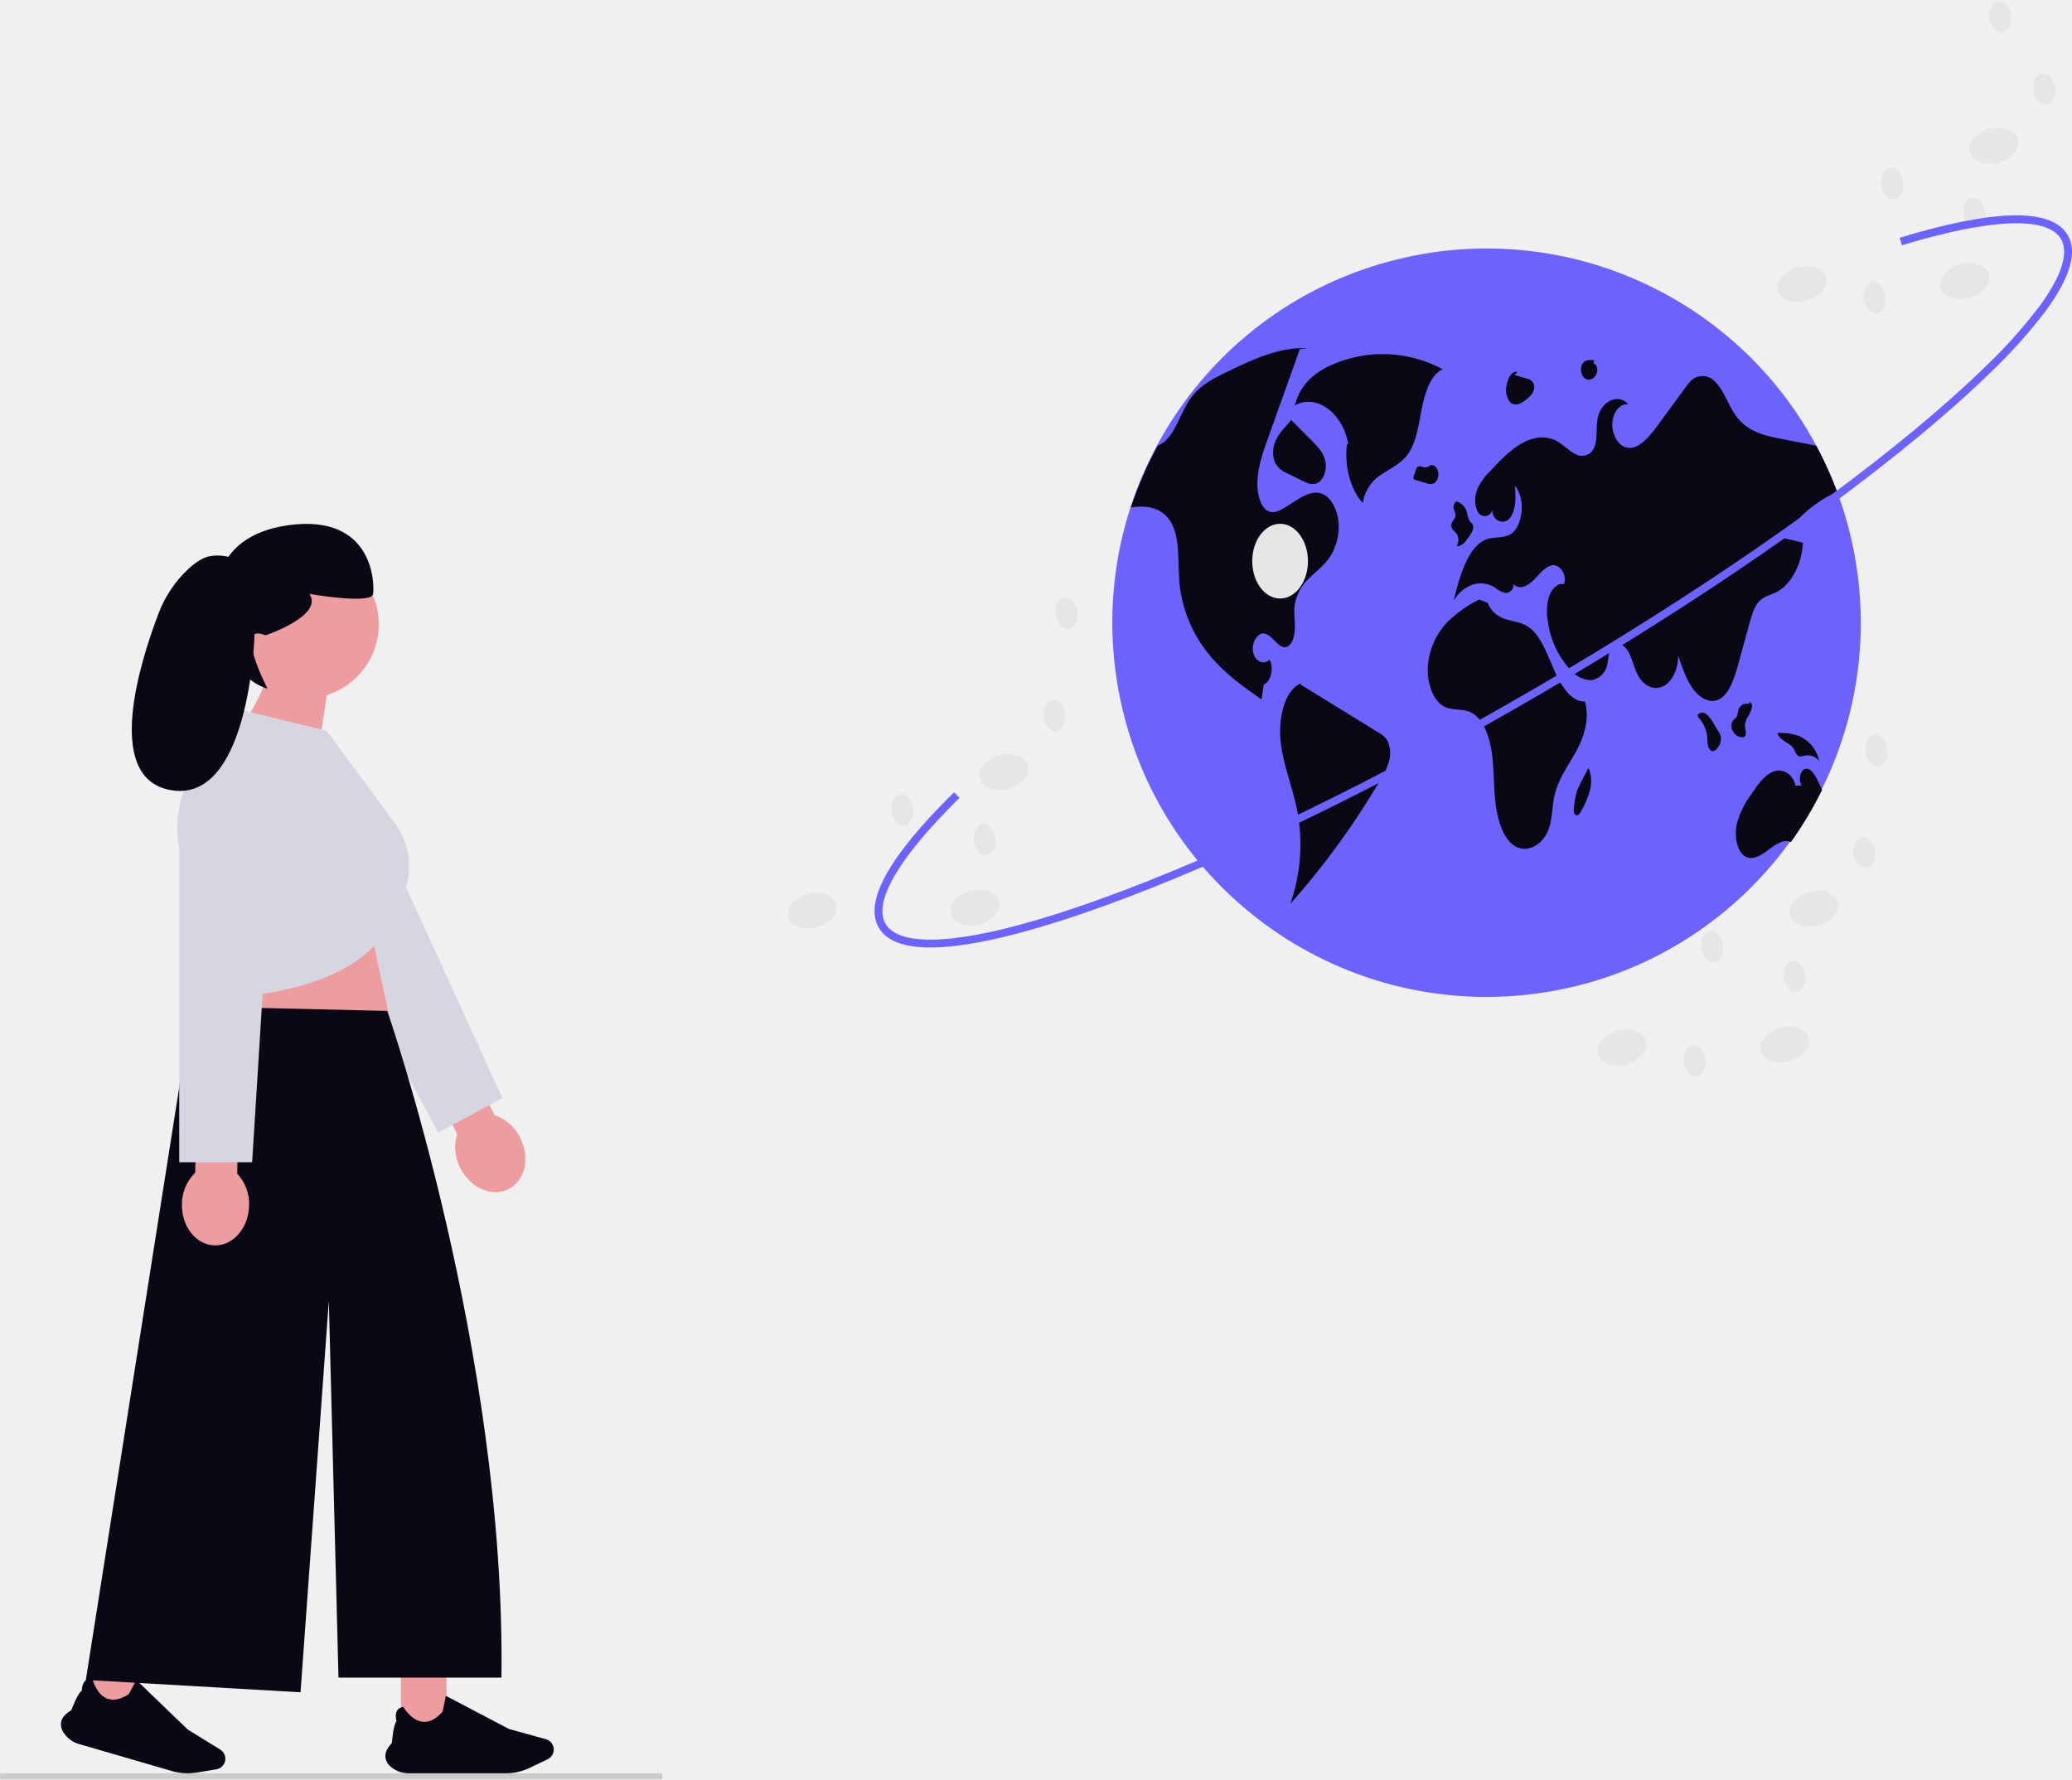
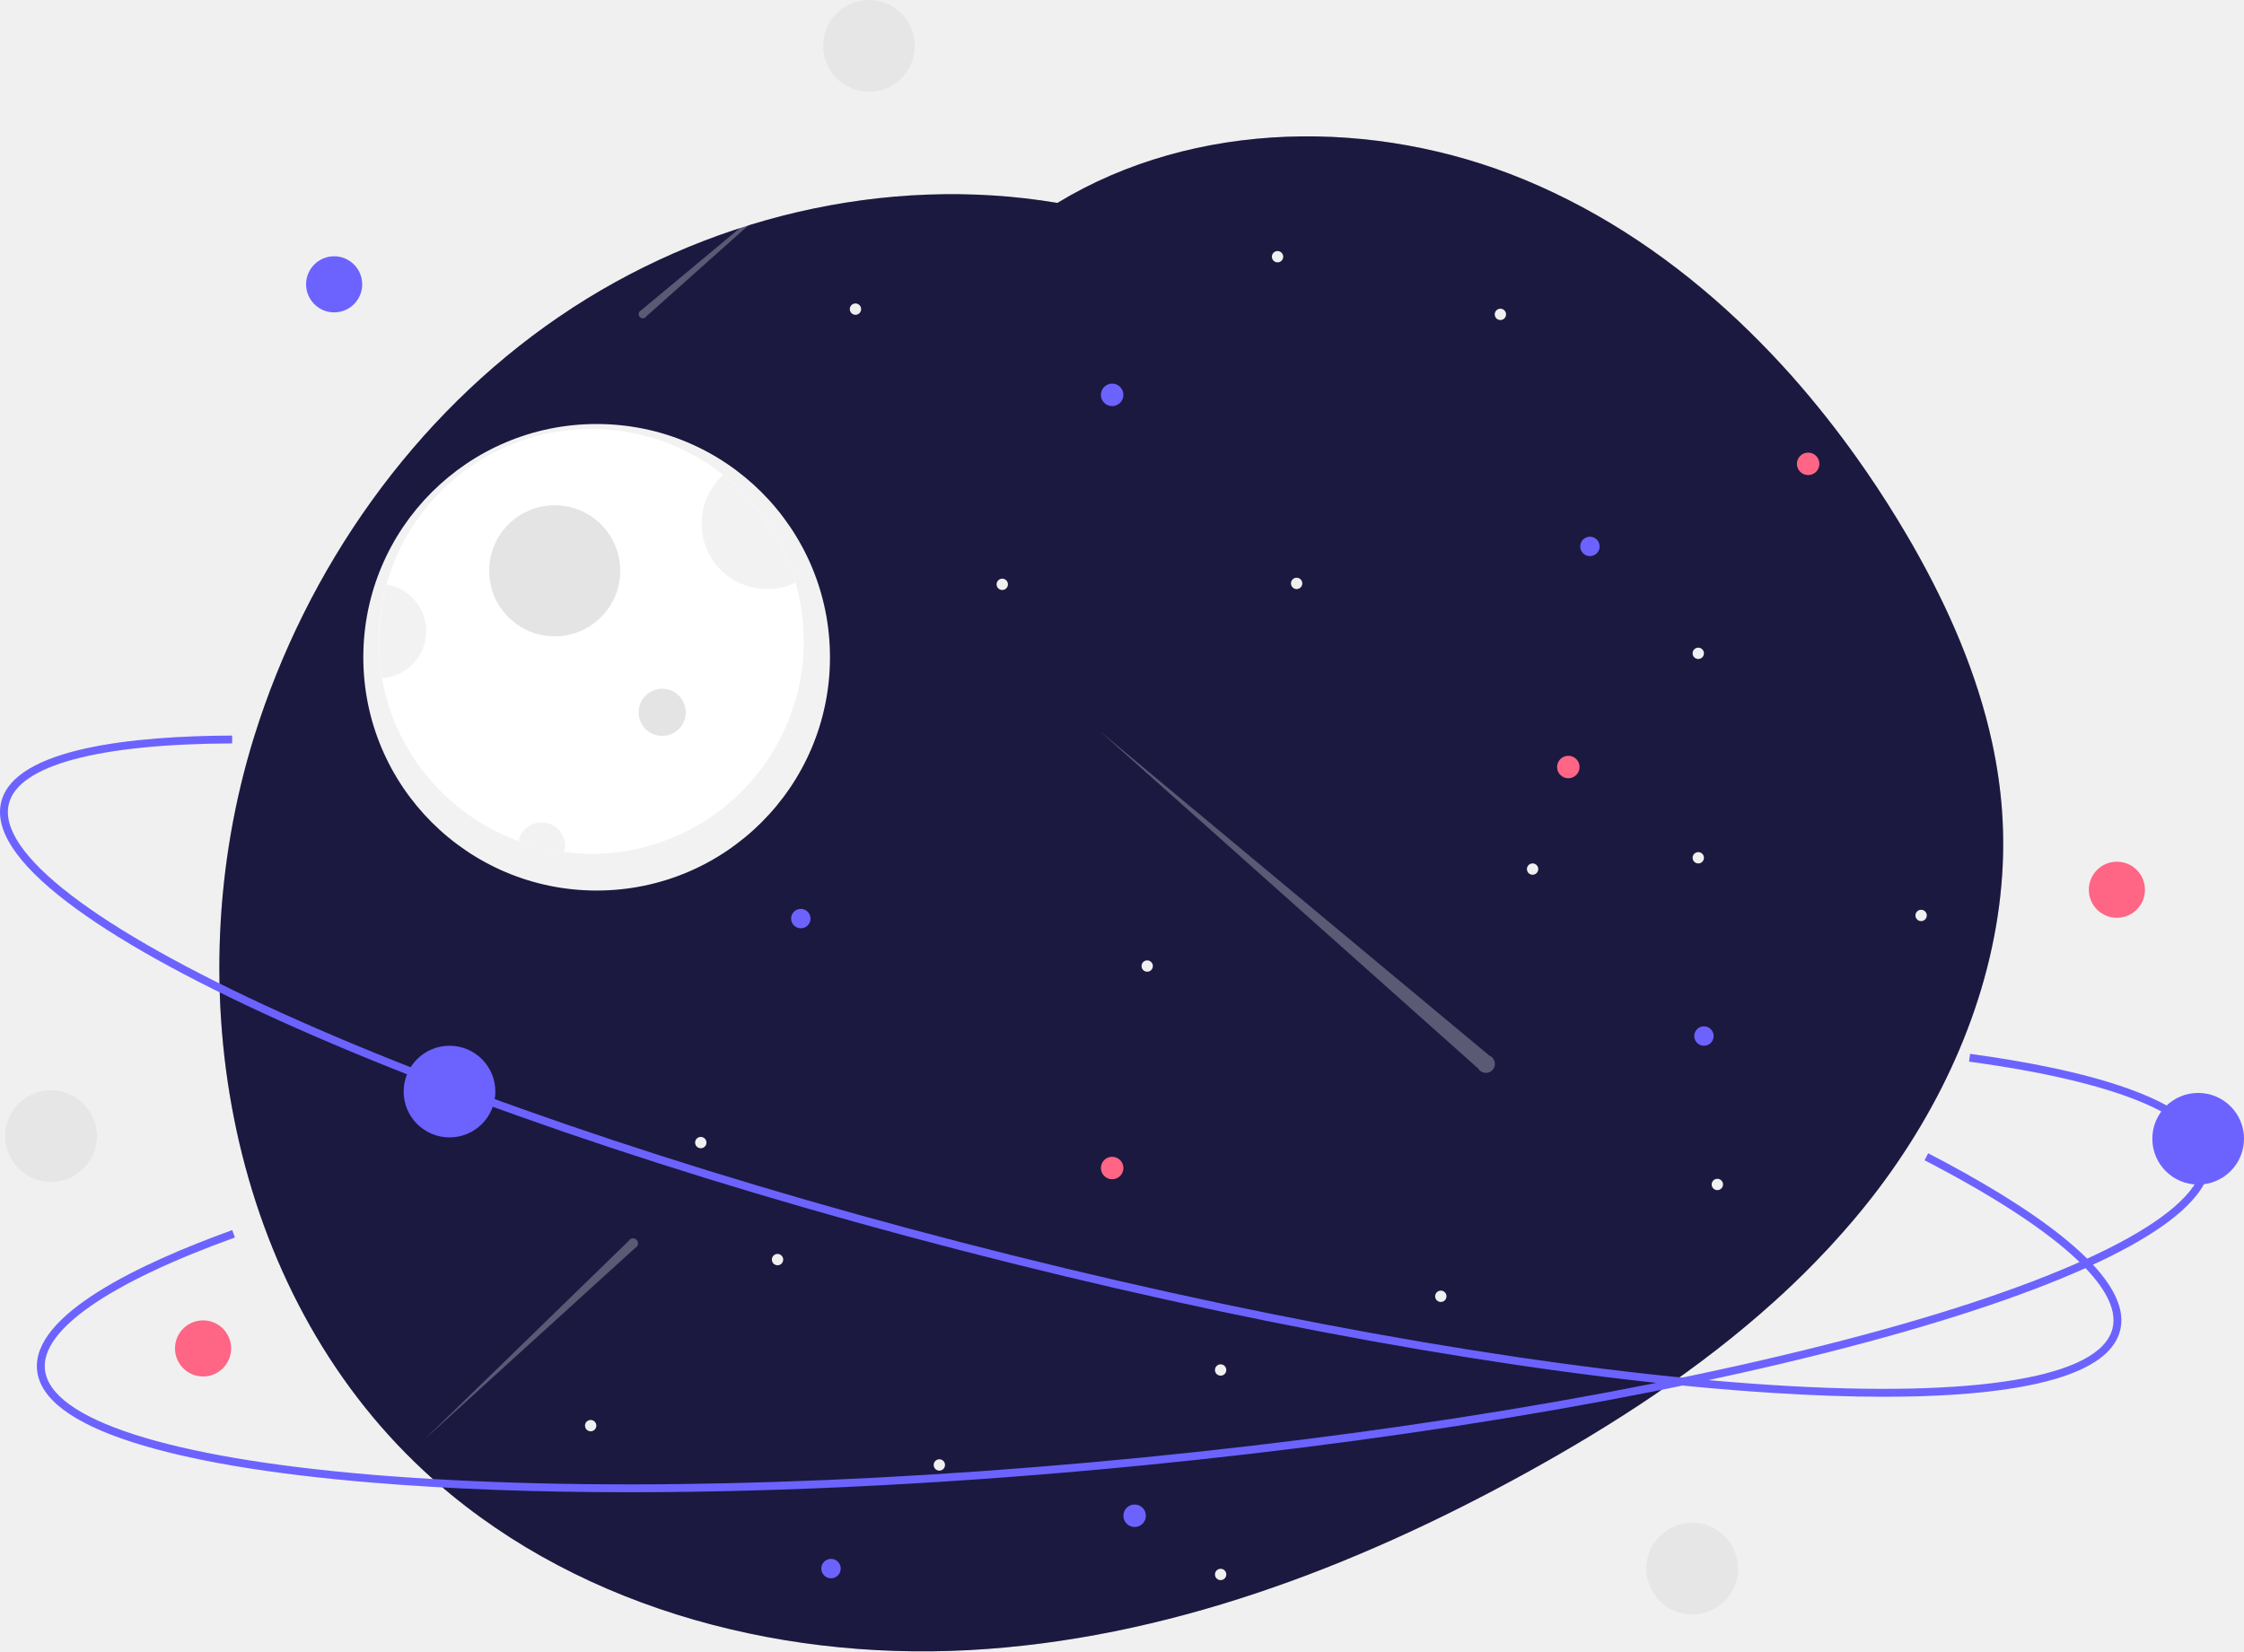
- <svg xmlns="http://www.w3.org/2000/svg" width="960" height="824.51" viewBox="0 0 960 824.51" role="img" artist="Katerina Limpitsouni" source="https://undraw.co/">
-   <g transform="translate(-524.182 -185.041)">
-     <path d="M996.922,438.715a173.387,173.387,0,1,1-10.978-61.056c.378,1.018.747,2.036,1.106,3.064v.01q2.4,6.778,4.228,13.809a174.565,174.565,0,0,1,5.644,44.172Z" transform="translate(389.412 35.227)" fill="#6c63ff" />
-     <path d="M774.037,304.029a58.566,58.566,0,0,0-51.416-2.1c-7.189,3.129-14.759,8.741-17.157,18.876,9.7-5.724,22.255,3.32,24.751,17.829l-.583.161c-1.318,10.049,1.624,20.99,7.322,27.222a19.145,19.145,0,0,1,9.19-13.629c4.186-2.752,8.817-4.751,12.012-9.481,3.788-5.607,4.75-13.8,6.254-21.279S768.77,306.112,774.037,304.029Z" transform="translate(418.643 52.142)" fill="#090814" />
-     <path d="M746.7,390.982c-2.686,4.034-6.274,6.565-9.494,9.717a21.855,21.855,0,0,0-6.9,12.907c-.407,3.51.223,7.079.136,10.629s-1.27,7.545-3.685,8.427c-3.811,1.377-6.72-5.7-10.638-6.2-3.113-.388-5.916,4.509-5.014,8.757s5.14,6.129,7.574,3.355c2.2,3.695.65,10.4-2.657,11.53-.349,2.327-.7,4.645-1.038,6.972-8.359-5.848-16.806-11.792-23.914-20.355a61.786,61.786,0,0,1-14.081-33.282c-.921-9.843.446-21.1-4.073-28.675-3.617-6.061-9.824-7.4-15.41-7.021-1.018.068-2.046.184-3.064.31a172.645,172.645,0,0,1,12.5-28.608,12.245,12.245,0,0,0,3.132-1.949c5.2-4.412,7.506-13.344,11.724-19.521q.407-.6.844-1.164c4.316-5.634,10.1-8.534,15.681-11.23,12.364-6,25.087-12.083,38.14-11.249l-3.714.359q-6.5,18.212-13.014,36.424-.989,2.793-2,5.6c-2.463,6.9-5,14.255-4.626,21.984.223,4.577,1.813,9.465,4.839,11.036,2.822,1.455,5.906-.33,8.631-2.095,1.154-.737,2.3-1.474,3.452-2.221,4.141-2.667,8.728-5.4,13.1-3.617,4.005,1.629,6.963,7.07,7.525,12.937a25.862,25.862,0,0,1-3.956,16.244Z" transform="translate(393.688 52.099)" fill="#090814" />
-     <path d="M746.733,419.693l-36.281-22.339.205-.529c-7.519,2.864-10.641,16.23-9.4,27.161s5.456,20.7,7.585,31.352a83.219,83.219,0,0,1-3.138,43.667,357.612,357.612,0,0,0,42.01-57.888,30.971,30.971,0,0,0,3.8-8.426,13.4,13.4,0,0,0-.888-9.534,10.615,10.615,0,0,0-3.894-3.465Z" transform="translate(416.282 104.886)" fill="#090814" />
-     <path d="M700.123,326.418a13.373,13.373,0,0,0-.613,9.725,10.78,10.78,0,0,0,6.023,5.578l6.682,3.312c2.223,1.1,4.619,2.215,6.885,1.308,2.733-1.093,4.629-5.379,4.138-9.357-.522-4.233-3.19-7.145-5.658-9.625L707.22,316.948l-1.946,2.384a25.994,25.994,0,0,0-5.15,7.085Z" transform="translate(415.161 62.691)" fill="#090814" />
-     <path d="M906.421,378.708l9.019,2.124c-.524,10.153-5.557,19.55-12.306,22.954-2.812,1.416-5.945,1.939-8.272,4.587-2.1,2.405-3.171,6.148-4.151,9.727l-5.15,18.736c-1.842,6.73-4.209,14.207-9,16.631-4.112,2.085-8.815-.466-11.976-4.742s-5.091-10.027-6.963-15.632c.116,6.109-2.725,12.1-6.75,14.226s-8.941.2-11.637-4.538c-1.939-3.4-2.744-7.894-4.645-11.346s-5.886-5.431-7.962-2.192c-1.367,2.153-1.193,5.45-1.872,8.185a8.888,8.888,0,0,1-7.428,7.147,12.387,12.387,0,0,1-8.893-4.063,40.282,40.282,0,0,1-11.045-22.275,26.574,26.574,0,0,1,.31-12.18c1.193-3.772,4.073-6.681,6.934-5.964,1.881-3.976-1.833-9.251-5.178-8.786s-5.983,4.063-8.737,6.827-6.584,4.771-9.348,2.027a3.792,3.792,0,0,1-3.552,4.018q-.149.009-.3.007a13.749,13.749,0,0,1-5.014-2.657c-6.332-3.947-14.372-1.328-18.871,6.139,2.812-11.967,6.934-25.7,15.574-28.511,3.53-1.154,7.38-.2,10.716-2.2,5.906-3.539,7.1-16.912,2-22.43.65,5.217.524,11.307-2.23,14.876s-8.534,1.241-8.185-4.034a3.534,3.534,0,0,1-6.575,1.4c-1.833-2.793-1.677-7.36-.378-10.7a25.2,25.2,0,0,1,5.654-8.03c4.606-4.936,9.281-9.93,14.614-13.034s11.511-4.15,16.864-1.067c2.822,1.629,5.3,4.344,8.185,5.78a6.065,6.065,0,0,0,8.352-1.956h0q.049-.078.095-.158c2.143-3.763,1.135-9.348,1.93-14.052,1.425-8.311,9.736-12.2,14.343-6.711-3.443-.882-7,3.191-7.428,8.127s2.056,9.921,5.392,11.414c5.605,2.482,11.094-3.763,15.332-9.542q6.633-9.077,13.286-18.144a21.934,21.934,0,0,1,2.376-2.89,7.645,7.645,0,0,1,10.444-.213c4.48,3.656,6.585,11.152,10.26,16.311,5.333,7.5,13.315,9.319,20.743,10.774q8.306,1.615,16.622,3.249a172.2,172.2,0,0,1,9.649,21.306A58.4,58.4,0,0,0,906.421,378.708Z" transform="translate(444.089 55.657)" fill="#090814" />
-     <path d="M879.149,432.5A173.859,173.859,0,0,1,864.7,456.674c-3.491-1.493-7.244,1.173-10.512,3.675-3.414,2.618-7.516,5.169-11.016,2.783-3.578-2.444-4.732-9.28-3.6-14.7a39.17,39.17,0,0,1,6.711-13.809c2.909-4.345,6.022-8.854,10.066-10.541s9.261.7,10.444,6.459l2.87-.1c-1.61-2.211-.766-6.788,1.4-7.593,2.492-.941,4.655,2.482,6.129,5.508C877.85,429.724,878.519,431.1,879.149,432.5Z" transform="translate(489.263 118.548)" fill="#090814" />
-     <path d="M818.552,418.646c-6.17.388-11.057-7.207-14.3-14.68s-6.211-16.017-11.778-19.821c-3.181-2.173-6.808-2.471-10.258-3.525a12.7,12.7,0,0,1-8.711-7.67l-3.914-1.581a58.781,58.781,0,0,0-14.86,10.6,33.211,33.211,0,0,0-8.854,19.358c-.748,7.834,2.013,16.569,7.172,19.512,4.076,2.325,8.822.86,12.95,2.988,5.159,2.66,8.221,10.386,9.381,18.014s.865,15.556,1.695,23.271,3.115,15.743,7.846,19.7c5.92,4.948,14.607.836,17.263-8.17,1.3-4.418,1.258-9.4,2.233-13.988,1.716-8.076,6.346-14.067,10.019-20.692S820.994,426.334,818.552,418.646Z" transform="translate(439.923 91.439)" fill="#090814" />
-     <path d="M753.815,355.014a16.46,16.46,0,0,1,1.607,1.706,5.6,5.6,0,0,1-.1,5.787,5.384,5.384,0,0,0,3.855-1.96,24.773,24.773,0,0,0,2.956-4.164,4.539,4.539,0,0,0,.871-3.632c-.292-.832-.981-1.187-1.464-1.812a12.319,12.319,0,0,1-1.352-3.927,7.083,7.083,0,0,0-5.133-5.41l.309.059a2.933,2.933,0,0,0-1.374,3.124c.187,1.21.965,2.215.888,3.449-.111,1.775-1.885,2.608-1.994,4.383a3.389,3.389,0,0,0,.93,2.4Z" transform="translate(443.692 75.714)" fill="#090814" />
-     <path d="M746.577,330.839l.027-.005a4.944,4.944,0,0,0,.527-.561Z" transform="translate(440.36 69.73)" fill="#6c63ff" />
-     <path d="M751.155,339a5.38,5.38,0,0,0,1.675-5.334c-.448-2.018-2.035-3.375-3.5-3a3.565,3.565,0,0,1-3.315.976c-.9-.233-1.9-.833-2.682-.151a4.061,4.061,0,0,0-.914,1.784l-.871,2.674a1.688,1.688,0,0,0-.1,1.013.858.858,0,0,0,.658.523l5.227,1.541a4.5,4.5,0,0,0,3.822-.025Z" transform="translate(437.632 69.902)" fill="#090814" />
-     <path d="M837.184,414.329l-2.416-3.956a13.216,13.216,0,0,0-3.184-4,2.821,2.821,0,0,0-3.974.351h0l-.042.051.1.753a17.011,17.011,0,0,1,4.244,8.281c.184,1.348.12,2.742.281,4.1a4.776,4.776,0,0,0,1.492,3.341c1.268.847,2.758-.4,3.66-1.926a6.633,6.633,0,0,0,1.028-4.222A7.407,7.407,0,0,0,837.184,414.329Z" transform="translate(483.141 109.582)" fill="#090814" />
-     <path d="M844.4,417.715a9.129,9.129,0,0,0-.295-3.682,8.082,8.082,0,0,1,1.23-4.582,14.893,14.893,0,0,0,1.917-4.2,3.512,3.512,0,0,0-.092-2.057c-.267-.6-.912-.872-1.283-.4l.793.51a7.219,7.219,0,0,0-3.217.156,3.981,3.981,0,0,0-2.438,2.748,17,17,0,0,1-.639,2.851c-.473.972-1.388,1.3-1.963,2.148a5.137,5.137,0,0,0,.081,4.879,5.7,5.7,0,0,0,3.221,2.533C842.679,418.97,843.953,418.988,844.4,417.715Z" transform="translate(488.565 107.912)" fill="#090814" />
-     <path d="M859.538,419.615a11.065,11.065,0,0,0,1.394,2.559c1.077,1.085,2.541.418,3.848.155a6.653,6.653,0,0,1,6.329,2.539,16.11,16.11,0,0,0-9.265-11.56,27.219,27.219,0,0,0-9.529-1.49l-.554.142C853.172,416.064,857.6,415.972,859.538,419.615Z" transform="translate(495.922 112.801)" fill="#090814" />
-     <path d="M794.492,422.512l.008.018.161-.31Z" transform="translate(465.671 118.3)" fill="#6c63ff" />
-     <path d="M793.436,429.011a30.312,30.312,0,0,0-1.915,4.207,36.613,36.613,0,0,0-1.388,7.2c-.173,1.387-.227,3.159.642,3.835a1.233,1.233,0,0,0,1.613-.219,6.377,6.377,0,0,0,1.169-1.738,40.038,40.038,0,0,0,3.947-9.367,16.3,16.3,0,0,0-.646-10.5Z" transform="translate(463.314 118.407)" fill="#090814" />
-     <path d="M771.36,316.419a3.886,3.886,0,0,0,4.188.817,13.831,13.831,0,0,0,3.94-2.6,9.27,9.27,0,0,0,2.389-2.606,5.286,5.286,0,0,0,.489-4.026,4.089,4.089,0,0,0-3.117-2.466l-5.8-1.72,1.4-1.261c-1.439-.773-3.032.661-3.932,2.436a13.116,13.116,0,0,0-1.193,3.674A9.43,9.43,0,0,0,771.36,316.419Z" transform="translate(452.461 54.974)" fill="#090814" />
-     <path d="M793.5,306.843a3.2,3.2,0,0,0,4.354.354,4.867,4.867,0,0,0,1.926-3.469c.137-1.521-.615-3.212-1.69-3.344l.246-1.424c-2.07-.374-4.616-.449-5.725,2.065a5.9,5.9,0,0,0,.888,5.818Z" transform="translate(464.466 53.087)" fill="#090814" />
-     <ellipse cx="12.91" cy="17.311" rx="12.91" ry="17.311" transform="translate(1104.366 427.768)" fill="#e6e6e6" />
-     <ellipse cx="11.548" cy="8.034" rx="11.548" ry="8.034" transform="translate(1337.897 664.192) rotate(-14.913)" fill="#e6e6e6" />
-     <ellipse cx="11.548" cy="8.034" rx="11.548" ry="8.034" transform="translate(1262.407 665.59) rotate(-14.913)" fill="#e6e6e6" />
-     <ellipse cx="11.548" cy="8.034" rx="11.548" ry="8.034" transform="translate(1351.308 601.385) rotate(-14.913)" fill="#e6e6e6" />
-     <ellipse cx="5.077" cy="7.299" rx="5.077" ry="7.299" transform="translate(1382.024 573.384) rotate(-7.068)" fill="#e6e6e6" />
-     <ellipse cx="5.077" cy="7.299" rx="5.077" ry="7.299" transform="translate(1387.664 526.001) rotate(-7.068)" fill="#e6e6e6" />
-     <ellipse cx="5.077" cy="7.299" rx="5.077" ry="7.299" transform="translate(1311.567 617.09) rotate(-7.068)" fill="#e6e6e6" />
-     <ellipse cx="5.077" cy="7.299" rx="5.077" ry="7.299" transform="translate(1349.732 630.904) rotate(-7.068)" fill="#e6e6e6" />
-     <ellipse cx="5.077" cy="7.299" rx="5.077" ry="7.299" transform="translate(1303.393 670.03) rotate(-7.068)" fill="#e6e6e6" />
-     <ellipse cx="11.548" cy="8.034" rx="11.548" ry="8.034" transform="translate(962.669 600.799) rotate(-14.913)" fill="#e6e6e6" />
-     <ellipse cx="11.548" cy="8.034" rx="11.548" ry="8.034" transform="translate(887.179 602.197) rotate(-14.913)" fill="#e6e6e6" />
-     <ellipse cx="11.548" cy="8.034" rx="11.548" ry="8.034" transform="translate(976.079 537.992) rotate(-14.913)" fill="#e6e6e6" />
-     <ellipse cx="5.077" cy="7.299" rx="5.077" ry="7.299" transform="translate(1006.796 509.99) rotate(-7.068)" fill="#e6e6e6" />
-     <ellipse cx="5.077" cy="7.299" rx="5.077" ry="7.299" transform="translate(1012.436 462.606) rotate(-7.068)" fill="#e6e6e6" />
-     <ellipse cx="5.077" cy="7.299" rx="5.077" ry="7.299" transform="translate(936.341 553.695) rotate(-7.068)" fill="#e6e6e6" />
-     <ellipse cx="5.077" cy="7.299" rx="5.077" ry="7.299" transform="translate(974.504 567.509) rotate(-7.068)" fill="#e6e6e6" />
-     <ellipse cx="11.548" cy="8.034" rx="11.548" ry="8.034" transform="translate(1421.304 310.529) rotate(-14.913)" fill="#e6e6e6" />
-     <ellipse cx="11.548" cy="8.034" rx="11.548" ry="8.034" transform="translate(1345.814 311.928) rotate(-14.913)" fill="#e6e6e6" />
-     <ellipse cx="11.548" cy="8.034" rx="11.548" ry="8.034" transform="translate(1434.714 247.723) rotate(-14.913)" fill="#e6e6e6" />
-     <ellipse cx="5.077" cy="7.299" rx="5.077" ry="7.299" transform="translate(1465.431 219.724) rotate(-7.068)" fill="#e6e6e6" />
-     <ellipse cx="5.077" cy="7.299" rx="5.077" ry="7.299" transform="translate(1445.014 186.291) rotate(-7.068)" fill="#e6e6e6" />
-     <ellipse cx="5.077" cy="7.299" rx="5.077" ry="7.299" transform="translate(1394.974 263.429) rotate(-7.068)" fill="#e6e6e6" />
-     <ellipse cx="5.077" cy="7.299" rx="5.077" ry="7.299" transform="translate(1433.139 277.243) rotate(-7.068)" fill="#e6e6e6" />
-     <ellipse cx="5.077" cy="7.299" rx="5.077" ry="7.299" transform="translate(1386.797 316.37) rotate(-7.068)" fill="#e6e6e6" />
-     <path d="M603.944,594.172c-12.351,0-20.38-3.069-23.934-9.17-7.008-12.03,4.729-33.14,34.886-62.742l2.533,2.58c-28.012,27.5-40.192,48.217-34.295,58.342,3.732,6.4,14.837,8.7,32.122,6.634,17.159-2.048,39.9-8.154,67.589-18.147,57.005-20.573,128.524-55.276,201.381-97.716s138.321-87.532,184.339-126.971c8.839-7.577,16.86-14.866,23.842-21.663a237.423,237.423,0,0,0,25.284-28.179c10.322-14.015,13.806-24.809,10.075-31.213-6.232-10.7-32.41-9.692-73.718,2.836L1053,265.3c44.318-13.439,70.525-13.842,77.892-1.2,4.577,7.858,1.116,19.693-10.287,35.178a240.968,240.968,0,0,1-25.674,28.625c-7.036,6.851-15.115,14.191-24.012,21.817-46.178,39.578-111.834,84.805-184.872,127.35s-144.769,77.348-201.973,97.993c-27.948,10.086-50.957,16.255-68.389,18.335A99.666,99.666,0,0,1,603.944,594.172Z" transform="translate(351.333 29.922)" fill="#6c63ff" />
-     <g transform="translate(552.428 427.804)">
-       <path d="M244.258,261.89l-15.079-29.715-17.349,8.8,15.079,29.715a20.418,20.418,0,0,0,1.433,15.726c4.7,9.258,14.725,13.618,22.39,9.728s10.07-14.551,5.37-23.814a20.418,20.418,0,0,0-11.844-10.444Z" transform="translate(-43.329 12.114)" fill="#ed9da0" />
-       <path d="M145.387,133.693l76.177,142.378,29.785-15.936L184.618,114.249" transform="translate(-46.796 5.961)" fill="#d6d6e3" />
-       <path d="M188.393,164.441l20.762,96.431-90.487,3.157s11.855-66.969,7.646-78.544Z" transform="translate(-48.191 8.58)" fill="#ed9da0" />
-       <rect width="21.145" height="27.87" transform="translate(178.635 559.733) rotate(180)" fill="#ed9da0" />
-       <path d="M197.441,549.305a6.916,6.916,0,0,1-2.9-4.86c-.133-2.014.874-4.174,2.994-6.421.051-.647.709-8.658,2.175-10.094-.127-.429-.87-3.272.355-5.119a3.56,3.56,0,0,1,2.763-1.507h.055l.027.048c.036.062,3.6,6.26,8.971,6.805,3.077.312,6.158-1.268,9.158-4.708.108-.254.955-4.439,1.5-7.208l.022-.11,29.245,15.372,17.094,4.73a4.976,4.976,0,0,1,.829,9.281l-8.286,3.983a25.928,25.928,0,0,1-11.16,2.544h-44.95A12.556,12.556,0,0,1,197.441,549.305Z" transform="translate(-44.233 26.93)" fill="#090814" />
-       <rect width="21.145" height="27.87" transform="translate(30.549 551.816) rotate(-163.78)" fill="#ed9da0" />
-       <path d="M53.205,534.033a6.916,6.916,0,0,1-1.429-5.476c.434-1.971,2.005-3.764,4.668-5.326.23-.606,3.1-8.117,4.908-9.084,0-.446.079-3.385,1.775-4.819a3.56,3.56,0,0,1,3.074-.675l.055.01.013.053c.016.07,1.711,7.018,6.713,9.04,2.867,1.159,6.267.5,10.108-1.962.175-.213,2.156-3.995,3.456-6.5l.052-.1,23.786,22.929,15.092,9.318a4.976,4.976,0,0,1-1.8,9.143l-9.069,1.51a25.925,25.925,0,0,1-11.43-.676L60.021,538.859a12.555,12.555,0,0,1-6.813-4.827Z" transform="translate(-51.681 26.531)" fill="#090814" />
-       <path d="M111.817,212.489l90.487,2.1s54.986,158.5,52.884,308.962H179.7l-4.482-174.661L162.109,530.335l-99.471-5.726L111.817,212.49Z" transform="translate(-51.114 11.086)" fill="#090814" />
-       <path d="M195.041,45.947a34.376,34.376,0,1,0-53.36,28.661,85.338,85.338,0,0,1-11.245,19.837l33.878,28.232,6.645-43.918a34.39,34.39,0,0,0,24.082-32.812Z" transform="translate(-47.794 0.604)" fill="#ed9da0" />
-       <path d="M172.1,91.56l-38.934-9.47-24.952,31.951a51.449,51.449,0,0,0-2.611,38.915l20.692,62.077s63.13-1.053,76.809-37.879l3.921-8.17a33.607,33.607,0,0,0-3.163-34.379Z" transform="translate(-49.01 4.283)" fill="#d6d6e3" />
-       <path d="M130.554,287.821l.723-33.314-19.45-.422L111.1,287.4a20.418,20.418,0,0,0-6.153,14.539c-.226,10.384,6.559,18.953,15.153,19.14s15.744-8.081,15.969-18.465A20.418,20.418,0,0,0,130.554,287.821Z" transform="translate(-48.907 13.257)" fill="#ed9da0" />
-       <path d="M103.763,127.677V289.149h33.781l9.983-160.112" transform="translate(-48.969 6.662)" fill="#d6d6e3" />
-       <path d="M142.87,51.635s27.076-8.983,20.4-19.18c0,0,28.738,5.006,29.478,0s0-37.08-38.934-31.889-33.743,37.822-33.743,37.822,2.842,31.543,23.793,38.031c0,0-16.2-31.274-1-24.785Z" transform="translate(-48.13 0)" fill="#090814" />
-       <path d="M136.266,18.267s-7.99-5.774-17.322-4c-3.264.621-6.722,3.012-9.832,5.857A54.469,54.469,0,0,0,95.173,41.039c-8.153,21.372-25.264,74.831,4.672,81.385,37.533,8.217,39.864-71.178,39.864-71.178l-3.442-32.973Z" transform="translate(-50.059 0.727)" fill="#090814" />
-     </g>
-     <path d="M434.074,742.161H127.825c-.179,0-.325-.621-.325-1.387s.145-1.387.325-1.387H434.074c.179,0,.325.621.325,1.387S434.253,742.161,434.074,742.161Z" transform="translate(396.682 267.39)" fill="#cbcbcb" />
+ <svg xmlns="http://www.w3.org/2000/svg" width="799.907" height="588.82" viewBox="0 0 799.907 588.82" role="img" artist="Katerina Limpitsouni" source="https://undraw.co/">
+   <g transform="translate(-580 -230)">
+     <path d="M890.935,453.864c-3.486,40.26-21.036,79.165-46.073,111.341q-1.57,2.019-3.177,4-3.617,4.458-7.42,8.747-4.654,5.285-9.579,10.327-4.009,4.149-8.205,8.121-3.238,3.1-6.551,6.075c-26.569,24.008-57.091,43.82-88.538,61.147-61.371,33.8-128.639,59.409-198.608,63.137s-142.994-16.317-194.3-64.034c-69.146-64.306-88.445-171.562-60.371-261.717,18.672-59.979,56.782-114.238,108.649-149.676,51.418-35.129,116.284-50.942,177.674-40.606,49.007-29.784,113.163-30.354,166.441-8.308,28.429,11.766,53.941,29.26,76.324,50.4a317.117,317.117,0,0,1,28.709,31.055q1.36,1.668,2.691,3.364,5.579,7.051,10.794,14.392,7.486,10.528,14.214,21.522c1.234,2.019,2.458,4.047,3.654,6.093.8,1.374,1.617,2.757,2.411,4.149a.279.279,0,0,1,.037.093c12.439,21.878,22.606,45.222,27.905,69.623.935,4.318,1.72,8.654,2.327,13.027v.009q.8,5.565,1.206,11.186a165.384,165.384,0,0,1-.215,26.531Z" transform="translate(402.493 91.627)" fill="#090814" />
+     <path d="M890.935,453.864c-3.486,40.26-21.036,79.165-46.073,111.341q-1.57,2.019-3.177,4-3.617,4.458-7.42,8.747-4.654,5.285-9.579,10.327-4.009,4.149-8.205,8.121-3.238,3.1-6.551,6.075c-26.569,24.008-57.091,43.82-88.538,61.147-61.371,33.8-128.639,59.409-198.608,63.137s-142.994-16.317-194.3-64.034c-69.146-64.306-88.445-171.562-60.371-261.717,18.672-59.979,56.782-114.238,108.649-149.676,51.418-35.129,116.284-50.942,177.674-40.606,49.007-29.784,113.163-30.354,166.441-8.308,28.429,11.766,53.941,29.26,76.324,50.4a317.117,317.117,0,0,1,28.709,31.055q1.36,1.668,2.691,3.364,5.579,7.051,10.794,14.392,7.486,10.528,14.214,21.522c1.234,2.019,2.458,4.047,3.654,6.093.8,1.374,1.617,2.757,2.411,4.149a.279.279,0,0,1,.037.093c12.439,21.878,22.606,45.222,27.905,69.623.935,4.318,1.72,8.654,2.327,13.027v.009q.8,5.565,1.206,11.186a165.384,165.384,0,0,1-.215,26.531Z" transform="translate(402.493 91.627)" fill="#6c63ff" opacity="0.191" />
+     <path d="M730.355,529.588,591.612,414.006,726.4,534.217a3.216,3.216,0,1,0,3.956-4.63Z" transform="translate(380.503 76.767)" fill="#f0f0f0" opacity="0.3" />
+     <circle cx="83.174" cy="83.174" r="83.174" transform="translate(709.51 381.189)" fill="#f2f2f2" />
+     <path d="M468,374.437a75.749,75.749,0,1,1-66.911-75.286A75.693,75.693,0,0,1,468,374.437Z" transform="translate(398.513 84.319)" fill="#fff" />
+     <circle cx="23.363" cy="23.363" r="23.363" transform="translate(754.368 410.16)" fill="#e4e4e4" />
+     <path d="M473.106,354.588A23.365,23.365,0,0,1,447.313,316.2a75.747,75.747,0,0,1,25.793,38.391Z" transform="translate(390.453 83.169)" fill="#f2f2f2" />
+     <circle cx="8.411" cy="8.411" r="8.411" transform="translate(807.637 475.578)" fill="#e4e4e4" />
+     <path d="M386.447,457.159a8.454,8.454,0,0,1-.29,2.187,74.322,74.322,0,0,1-16.345-3.962,8.412,8.412,0,0,1,16.635,1.776Z" transform="translate(395.022 74.492)" fill="#f2f2f2" />
+     <path d="M333.434,374.586a16.823,16.823,0,0,1-15.7,16.784A76.21,76.21,0,0,1,319.379,358,16.822,16.822,0,0,1,333.434,374.586Z" transform="translate(398.505 80.433)" fill="#f2f2f2" />
+     <circle cx="3.46" cy="3.46" r="3.46" transform="translate(1143.296 421.375)" fill="#6c63ff" />
+     <circle cx="2.021" cy="2.021" r="2.021" transform="translate(1112.816 340.074)" fill="#f0f0f0" />
+     <circle cx="2.021" cy="2.021" r="2.021" transform="translate(788.532 736.318)" fill="#f0f0f0" />
+     <circle cx="2.021" cy="2.021" r="2.021" transform="translate(1124.292 537.865)" fill="#f0f0f0" />
+     <circle cx="3.46" cy="3.46" r="3.46" transform="translate(862 554.079)" fill="#6c63ff" />
+     <circle cx="16.339" cy="16.339" r="16.339" transform="translate(723.894 602.88)" fill="#6c63ff" />
+     <circle cx="2.021" cy="2.021" r="2.021" transform="translate(827.782 635.388)" fill="#f0f0f0" />
+     <circle cx="2.021" cy="2.021" r="2.021" transform="translate(1033.381 319.515)" fill="#f0f0f0" />
+     <circle cx="2.021" cy="2.021" r="2.021" transform="translate(912.825 750.336)" fill="#f0f0f0" />
+     <circle cx="2.021" cy="2.021" r="2.021" transform="translate(882.92 338.205)" fill="#f0f0f0" />
+     <circle cx="2.021" cy="2.021" r="2.021" transform="translate(935.254 436.332)" fill="#f0f0f0" />
+     <circle cx="2.021" cy="2.021" r="2.021" transform="translate(855.145 677.111)" fill="#f0f0f0" />
+     <circle cx="2.021" cy="2.021" r="2.021" transform="translate(1091.583 690.195)" fill="#f0f0f0" />
+     <circle cx="2.021" cy="2.021" r="2.021" transform="translate(986.915 572.442)" fill="#f0f0f0" />
+     <circle cx="2.021" cy="2.021" r="2.021" transform="translate(1040.183 436)" fill="#f0f0f0" />
+     <circle cx="4.008" cy="4.008" r="4.008" transform="translate(1135.043 499.488)" fill="#ff6584" />
+     <circle cx="4.008" cy="4.008" r="4.008" transform="translate(972.434 366.784)" fill="#6c63ff" />
+     <circle cx="4.008" cy="4.008" r="4.008" transform="translate(972.434 642.472)" fill="#ff6584" />
+     <path d="M843.636,651.383q-18.1,0-39.677-1.368c-74.4-4.725-170.775-21.151-271.367-46.252S339.208,547.883,271.309,517.1c-33.076-15-58.461-29.192-75.45-42.192-17.987-13.763-25.855-25.76-23.386-35.655,4.811-19.278,47.41-23.5,82.3-23.639l.012,2.8c-47.912.2-76.178,7.838-79.59,21.515-4.347,17.42,31.108,44.615,97.273,74.615,67.75,30.717,160.372,61.436,260.8,86.5S729.9,642.5,804.137,647.217c72.5,4.605,116.577-2.745,120.924-20.166,3.609-14.463-20.184-35.77-67-60l1.289-2.49c34.014,17.6,73.5,42.85,68.428,63.164-2.47,9.9-15.051,16.789-37.4,20.488C877.649,650.326,862,651.383,843.636,651.383Z" transform="translate(407.97 76.661)" fill="#6c63ff" />
+     <path d="M397.3,693.374c-33.269,0-64.2-1.141-91.886-3.444-36.191-3.012-64.87-7.853-85.24-14.389-21.566-6.921-33.007-15.576-34.006-25.726-1.947-19.773,36.759-38.059,69.572-49.917l.953,2.638c-45.06,16.283-69.116,32.976-67.735,47.005,1.759,17.868,44.29,31.57,116.688,37.594,74.132,6.168,171.691,3.983,274.7-6.159s199.127-27.014,270.634-47.517C920.819,613.436,959.863,591.7,958.1,573.837c-1.46-14.835-31.029-26.908-83.26-34l.377-2.778c37.951,5.151,83.622,15.664,85.673,36.5,1,10.15-8.535,20.87-28.338,31.862-18.7,10.382-45.889,20.721-80.8,30.73C780.093,656.7,683.8,673.611,580.626,683.767,515.9,690.137,453.3,693.374,397.3,693.374Z" transform="translate(407.049 68.711)" fill="#6c63ff" />
+     <circle cx="16.339" cy="16.339" r="16.339" transform="translate(1347.23 619.702)" fill="#6c63ff" />
+     <circle cx="16.339" cy="16.339" r="16.339" transform="translate(873.42 230)" fill="#e6e6e6" />
+     <circle cx="16.339" cy="16.339" r="16.339" transform="translate(581.844 618.768)" fill="#e6e6e6" />
+     <circle cx="10.002" cy="10.002" r="10.002" transform="translate(689.111 321.379)" fill="#6c63ff" />
+     <circle cx="10.002" cy="10.002" r="10.002" transform="translate(642.384 700.803)" fill="#ff6584" />
+     <circle cx="10.002" cy="10.002" r="10.002" transform="translate(1324.597 537.257)" fill="#ff6584" />
+     <circle cx="16.339" cy="16.339" r="16.339" transform="translate(1166.865 772.967)" fill="#e6e6e6" />
+     <circle cx="3.46" cy="3.46" r="3.46" transform="translate(1183.936 595.96)" fill="#6c63ff" />
+     <circle cx="2.021" cy="2.021" r="2.021" transform="translate(1262.788 554.397)" fill="#f0f0f0" />
+     <circle cx="2.021" cy="2.021" r="2.021" transform="translate(1183.353 533.838)" fill="#f0f0f0" />
+     <circle cx="2.021" cy="2.021" r="2.021" transform="translate(1183.353 460.935)" fill="#f0f0f0" />
+     <circle cx="2.021" cy="2.021" r="2.021" transform="translate(1190.155 650.322)" fill="#f0f0f0" />
+     <circle cx="4.008" cy="4.008" r="4.008" transform="translate(1220.532 391.387)" fill="#ff6584" />
+     <path d="M592.558,467.994l64.805-53.987-62.957,56.15a1.5,1.5,0,1,1-1.848-2.162Z" transform="translate(216.024 -127.383)" fill="#f0f0f0" opacity="0.3" />
+     <path d="M77.89,64.887,0,0,75.669,67.486a1.806,1.806,0,1,0,2.221-2.6Z" transform="translate(731.38 743.189) rotate(-84)" fill="#f0f0f0" opacity="0.3" />
+     <circle cx="3.46" cy="3.46" r="3.46" transform="translate(872.769 785.846)" fill="#6c63ff" />
+     <circle cx="4.008" cy="4.008" r="4.008" transform="translate(980.45 766.461)" fill="#6c63ff" />
+     <circle cx="2.021" cy="2.021" r="2.021" transform="translate(1013.091 789.379)" fill="#f0f0f0" />
+     <circle cx="2.021" cy="2.021" r="2.021" transform="translate(1013.091 716.475)" fill="#f0f0f0" />
  </g>
</svg>
